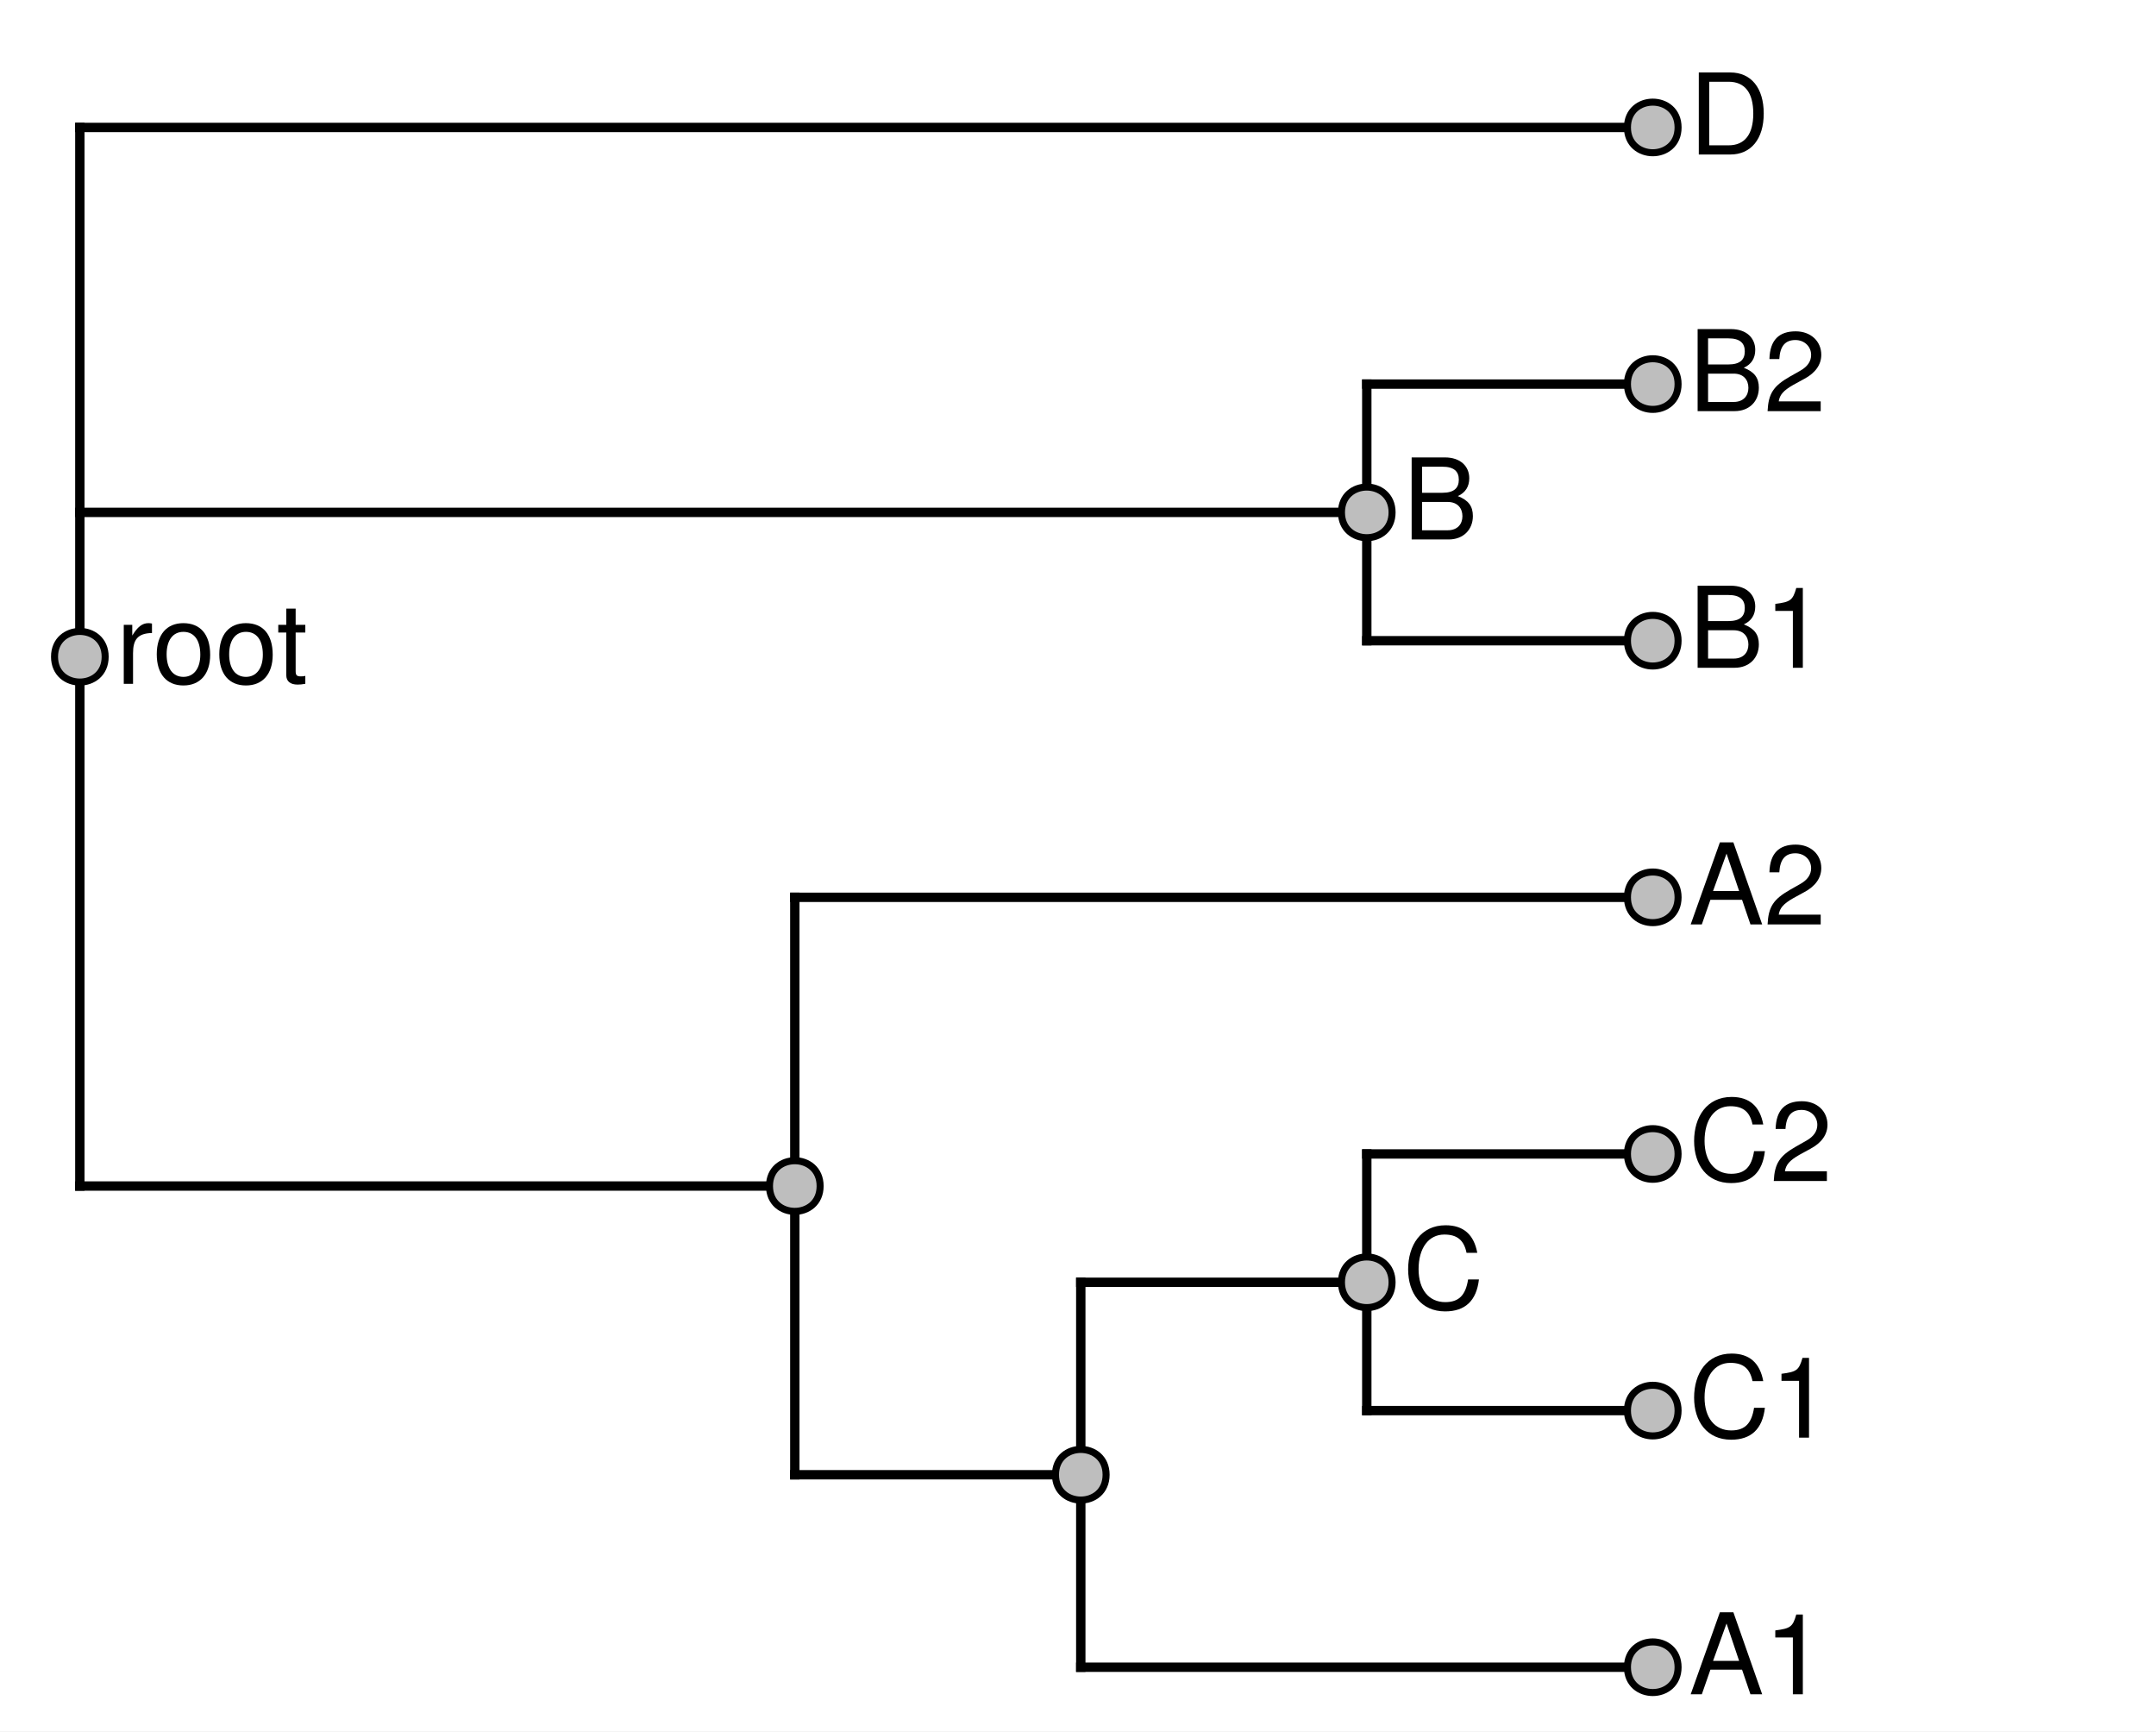
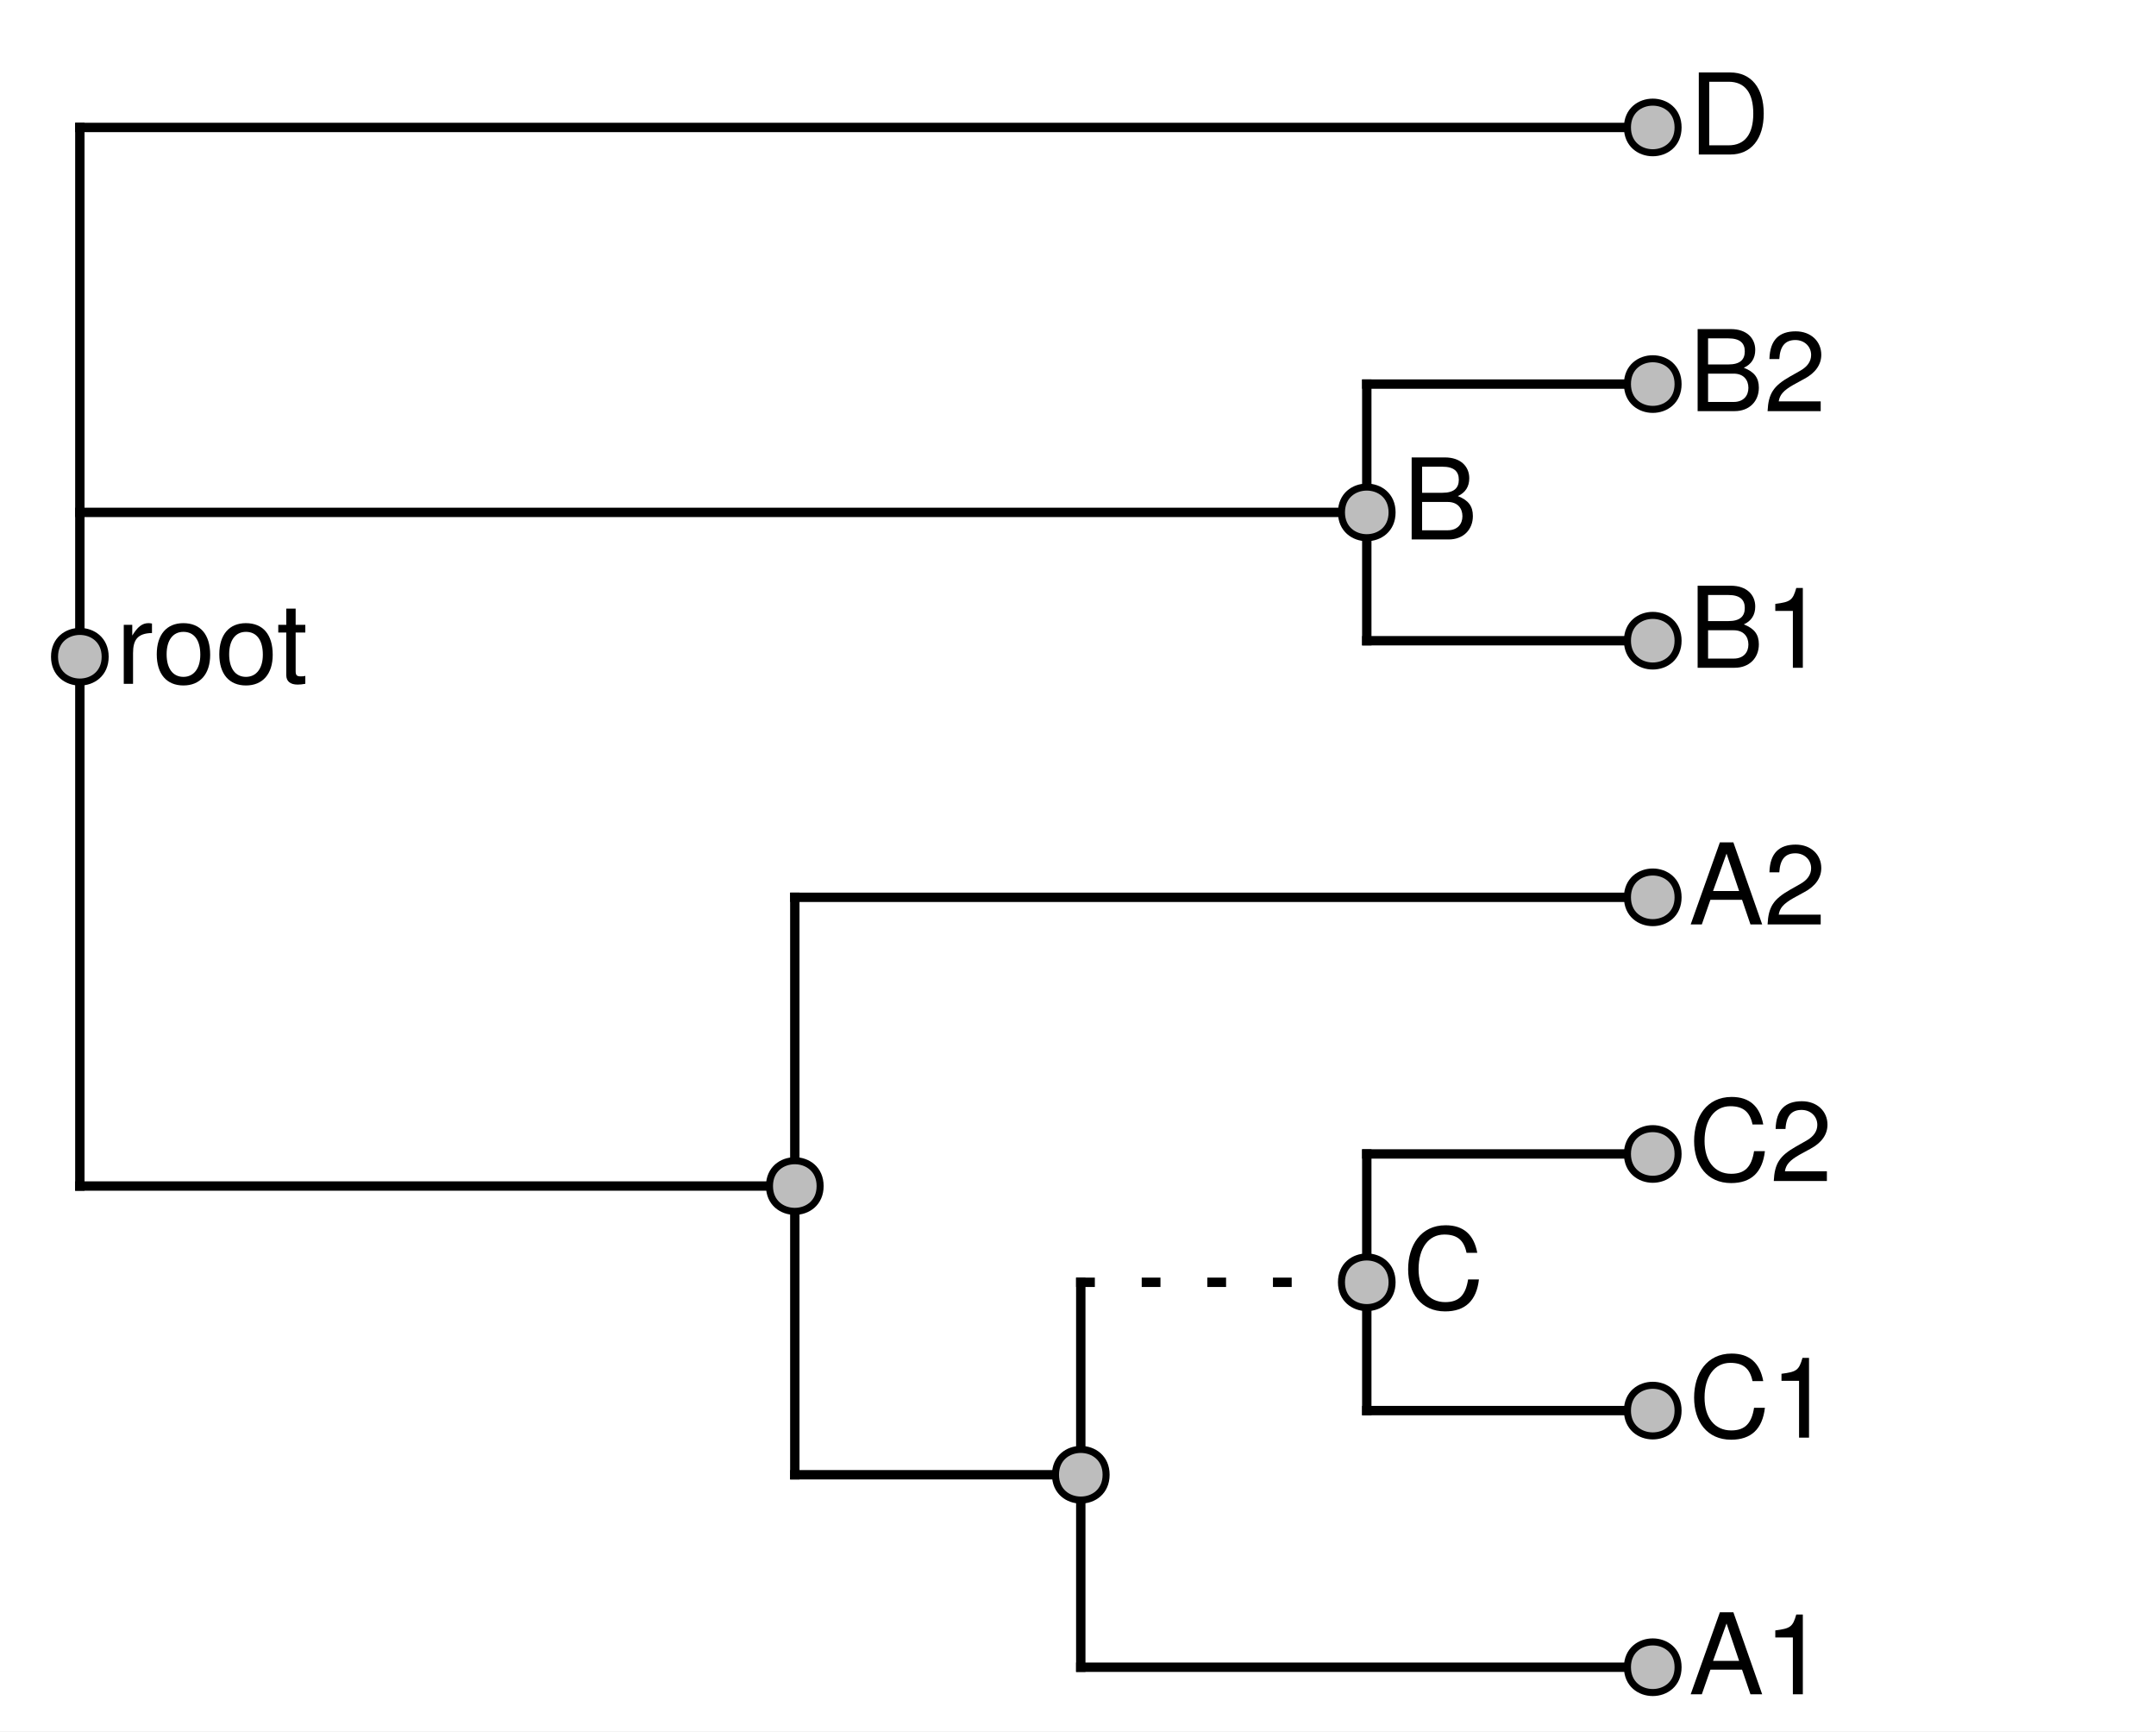
- <svg xmlns="http://www.w3.org/2000/svg" xmlns:xlink="http://www.w3.org/1999/xlink" width="345pt" height="277pt" viewBox="0 0 345 277" version="1.1">
-   <defs>
-     <g>
+ <svg xmlns="http://www.w3.org/2000/svg" xmlns:xlink="http://www.w3.org/1999/xlink" width="345pt" height="277pt" viewBox="0 0 345 277" version="1.1" id="svg6877">
+   <defs id="defs6758">
+     <g id="g6756">
      <symbol overflow="visible" id="glyph0-0">
-         <path style="stroke:none;" d="" />
+         <path style="stroke:none;" d="" id="path6726" />
      </symbol>
      <symbol overflow="visible" id="glyph0-1">
-         <path style="stroke:none;" d="M 11.75 0 L 7.141 -13.125 L 4.984 -13.125 L 0.312 0 L 2.094 0 L 3.469 -3.938 L 8.531 -3.938 L 9.875 0 Z M 8.062 -5.344 L 3.891 -5.344 L 6.047 -11.328 Z M 8.062 -5.344 " />
+         <path style="stroke:none;" d="M 11.75 0 L 7.141 -13.125 L 4.984 -13.125 L 0.312 0 L 2.094 0 L 3.469 -3.938 L 8.531 -3.938 L 9.875 0 Z M 8.062 -5.344 L 3.891 -5.344 L 6.047 -11.328 Z M 8.062 -5.344 " id="path6729" />
      </symbol>
      <symbol overflow="visible" id="glyph0-2">
-         <path style="stroke:none;" d="M 6.25 0 L 6.25 -12.766 L 5.203 -12.766 C 4.641 -10.797 4.281 -10.531 1.844 -10.219 L 1.844 -9.094 L 4.656 -9.094 L 4.656 0 Z M 6.25 0 " />
+         <path style="stroke:none;" d="M 6.25 0 L 6.25 -12.766 L 5.203 -12.766 C 4.641 -10.797 4.281 -10.531 1.844 -10.219 L 1.844 -9.094 L 4.656 -9.094 L 4.656 0 Z M 6.25 0 " id="path6732" />
      </symbol>
      <symbol overflow="visible" id="glyph0-3">
-         <path style="stroke:none;" d="M 12.188 -4.781 L 10.453 -4.781 C 10.062 -2.297 9.016 -1.156 6.797 -1.156 C 4.188 -1.156 2.531 -3.156 2.531 -6.422 C 2.531 -9.797 4.125 -11.969 6.656 -11.969 C 8.719 -11.969 9.797 -11.047 10.203 -9.047 L 11.922 -9.047 C 11.391 -11.938 9.734 -13.453 6.859 -13.453 C 2.875 -13.453 0.859 -10.234 0.859 -6.406 C 0.859 -2.578 2.938 0.328 6.781 0.328 C 9.984 0.328 11.797 -1.375 12.188 -4.781 Z M 12.188 -4.781 " />
+         <path style="stroke:none;" d="M 12.188 -4.781 L 10.453 -4.781 C 10.062 -2.297 9.016 -1.156 6.797 -1.156 C 4.188 -1.156 2.531 -3.156 2.531 -6.422 C 2.531 -9.797 4.125 -11.969 6.656 -11.969 C 8.719 -11.969 9.797 -11.047 10.203 -9.047 L 11.922 -9.047 C 11.391 -11.938 9.734 -13.453 6.859 -13.453 C 2.875 -13.453 0.859 -10.234 0.859 -6.406 C 0.859 -2.578 2.938 0.328 6.781 0.328 C 9.984 0.328 11.797 -1.375 12.188 -4.781 Z M 12.188 -4.781 " id="path6735" />
      </symbol>
      <symbol overflow="visible" id="glyph0-4">
-         <path style="stroke:none;" d="M 9.203 -9.016 C 9.203 -11.172 7.531 -12.766 5.109 -12.766 C 2.5 -12.766 0.984 -11.438 0.906 -8.328 L 2.484 -8.328 C 2.609 -10.469 3.484 -11.375 5.062 -11.375 C 6.5 -11.375 7.578 -10.344 7.578 -8.984 C 7.578 -7.969 6.984 -7.109 5.844 -6.469 L 4.188 -5.531 C 1.531 -4.016 0.75 -2.812 0.609 0 L 9.109 0 L 9.109 -1.562 L 2.391 -1.562 C 2.562 -2.609 3.125 -3.281 4.703 -4.188 L 6.5 -5.172 C 8.281 -6.125 9.203 -7.453 9.203 -9.016 Z M 9.203 -9.016 " />
+         <path style="stroke:none;" d="M 9.203 -9.016 C 9.203 -11.172 7.531 -12.766 5.109 -12.766 C 2.5 -12.766 0.984 -11.438 0.906 -8.328 L 2.484 -8.328 C 2.609 -10.469 3.484 -11.375 5.062 -11.375 C 6.5 -11.375 7.578 -10.344 7.578 -8.984 C 7.578 -7.969 6.984 -7.109 5.844 -6.469 L 4.188 -5.531 C 1.531 -4.016 0.75 -2.812 0.609 0 L 9.109 0 L 9.109 -1.562 L 2.391 -1.562 C 2.562 -2.609 3.125 -3.281 4.703 -4.188 L 6.5 -5.172 C 8.281 -6.125 9.203 -7.453 9.203 -9.016 Z M 9.203 -9.016 " id="path6738" />
      </symbol>
      <symbol overflow="visible" id="glyph0-5">
-         <path style="stroke:none;" d="M 11.219 -3.75 C 11.219 -5.328 10.5 -6.281 8.812 -6.938 C 10.016 -7.484 10.641 -8.453 10.641 -9.797 C 10.641 -11.703 9.234 -13.125 6.75 -13.125 L 1.422 -13.125 L 1.422 0 L 7.344 0 C 9.703 0 11.219 -1.578 11.219 -3.75 Z M 8.969 -9.562 C 8.969 -8.219 8.188 -7.469 6.344 -7.469 L 3.094 -7.469 L 3.094 -11.641 L 6.344 -11.641 C 8.188 -11.641 8.969 -10.891 8.969 -9.562 Z M 9.547 -3.719 C 9.547 -2.469 8.766 -1.469 7.188 -1.469 L 3.094 -1.469 L 3.094 -6 L 7.188 -6 C 8.766 -6 9.547 -5 9.547 -3.719 Z M 9.547 -3.719 " />
+         <path style="stroke:none;" d="M 11.219 -3.75 C 11.219 -5.328 10.5 -6.281 8.812 -6.938 C 10.016 -7.484 10.641 -8.453 10.641 -9.797 C 10.641 -11.703 9.234 -13.125 6.75 -13.125 L 1.422 -13.125 L 1.422 0 L 7.344 0 C 9.703 0 11.219 -1.578 11.219 -3.75 Z M 8.969 -9.562 C 8.969 -8.219 8.188 -7.469 6.344 -7.469 L 3.094 -7.469 L 3.094 -11.641 L 6.344 -11.641 C 8.188 -11.641 8.969 -10.891 8.969 -9.562 Z M 9.547 -3.719 C 9.547 -2.469 8.766 -1.469 7.188 -1.469 L 3.094 -1.469 L 3.094 -6 L 7.188 -6 C 8.766 -6 9.547 -5 9.547 -3.719 Z M 9.547 -3.719 " id="path6741" />
      </symbol>
      <symbol overflow="visible" id="glyph0-6">
-         <path style="stroke:none;" d="M 12 -6.562 C 12 -10.641 9.984 -13.125 6.656 -13.125 L 1.609 -13.125 L 1.609 0 L 6.656 0 C 9.969 0 12 -2.484 12 -6.562 Z M 10.328 -6.547 C 10.328 -3.234 8.969 -1.469 6.375 -1.469 L 3.281 -1.469 L 3.281 -11.641 L 6.375 -11.641 C 8.969 -11.641 10.328 -9.906 10.328 -6.547 Z M 10.328 -6.547 " />
+         <path style="stroke:none;" d="M 12 -6.562 C 12 -10.641 9.984 -13.125 6.656 -13.125 L 1.609 -13.125 L 1.609 0 L 6.656 0 C 9.969 0 12 -2.484 12 -6.562 Z M 10.328 -6.547 C 10.328 -3.234 8.969 -1.469 6.375 -1.469 L 3.281 -1.469 L 3.281 -11.641 L 6.375 -11.641 C 8.969 -11.641 10.328 -9.906 10.328 -6.547 Z M 10.328 -6.547 " id="path6744" />
      </symbol>
      <symbol overflow="visible" id="glyph0-7">
-         <path style="stroke:none;" d="M 5.781 -8.125 L 5.781 -9.641 C 5.531 -9.688 5.406 -9.703 5.203 -9.703 C 4.234 -9.703 3.484 -9.125 2.625 -7.719 L 2.625 -9.438 L 1.266 -9.438 L 1.266 0 L 2.75 0 L 2.75 -4.891 C 2.75 -7.016 3.453 -8.078 5.781 -8.125 Z M 5.781 -8.125 " />
+         <path style="stroke:none;" d="M 5.781 -8.125 L 5.781 -9.641 C 5.531 -9.688 5.406 -9.703 5.203 -9.703 C 4.234 -9.703 3.484 -9.125 2.625 -7.719 L 2.625 -9.438 L 1.266 -9.438 L 1.266 0 L 2.75 0 L 2.75 -4.891 C 2.75 -7.016 3.453 -8.078 5.781 -8.125 Z M 5.781 -8.125 " id="path6747" />
      </symbol>
      <symbol overflow="visible" id="glyph0-8">
-         <path style="stroke:none;" d="M 9.188 -4.641 C 9.188 -7.906 7.609 -9.703 4.891 -9.703 C 2.25 -9.703 0.641 -7.891 0.641 -4.719 C 0.641 -1.547 2.234 0.266 4.906 0.266 C 7.562 0.266 9.188 -1.547 9.188 -4.641 Z M 7.609 -4.656 C 7.609 -2.453 6.562 -1.109 4.906 -1.109 C 3.234 -1.109 2.219 -2.438 2.219 -4.719 C 2.219 -6.984 3.234 -8.312 4.906 -8.312 C 6.609 -8.312 7.609 -7 7.609 -4.656 Z M 7.609 -4.656 " />
+         <path style="stroke:none;" d="M 9.188 -4.641 C 9.188 -7.906 7.609 -9.703 4.891 -9.703 C 2.25 -9.703 0.641 -7.891 0.641 -4.719 C 0.641 -1.547 2.234 0.266 4.906 0.266 C 7.562 0.266 9.188 -1.547 9.188 -4.641 Z M 7.609 -4.656 C 7.609 -2.453 6.562 -1.109 4.906 -1.109 C 3.234 -1.109 2.219 -2.438 2.219 -4.719 C 2.219 -6.984 3.234 -8.312 4.906 -8.312 C 6.609 -8.312 7.609 -7 7.609 -4.656 Z M 7.609 -4.656 " id="path6750" />
      </symbol>
      <symbol overflow="visible" id="glyph0-9">
-         <path style="stroke:none;" d="M 4.578 0 L 4.578 -1.266 C 4.375 -1.203 4.141 -1.188 3.859 -1.188 C 3.203 -1.188 3.031 -1.375 3.031 -2.031 L 3.031 -8.203 L 4.578 -8.203 L 4.578 -9.438 L 3.031 -9.438 L 3.031 -12.031 L 1.531 -12.031 L 1.531 -9.438 L 0.25 -9.438 L 0.25 -8.203 L 1.531 -8.203 L 1.531 -1.375 C 1.531 -0.406 2.172 0.125 3.344 0.125 C 3.703 0.125 4.062 0.094 4.578 0 Z M 4.578 0 " />
+         <path style="stroke:none;" d="M 4.578 0 L 4.578 -1.266 C 4.375 -1.203 4.141 -1.188 3.859 -1.188 C 3.203 -1.188 3.031 -1.375 3.031 -2.031 L 3.031 -8.203 L 4.578 -8.203 L 4.578 -9.438 L 3.031 -9.438 L 3.031 -12.031 L 1.531 -12.031 L 1.531 -9.438 L 0.25 -9.438 L 0.25 -8.203 L 1.531 -8.203 L 1.531 -1.375 C 1.531 -0.406 2.172 0.125 3.344 0.125 C 3.703 0.125 4.062 0.094 4.578 0 Z M 4.578 0 " id="path6753" />
      </symbol>
    </g>
  </defs>
-   <g id="surface1">
-     <rect x="0" y="0" width="345" height="277" style="fill:rgb(100%,100%,100%);fill-opacity:1;stroke:none;" />
-     <path style="fill:none;stroke-width:1.5;stroke-linecap:square;stroke-linejoin:round;stroke:rgb(0%,0%,0%);stroke-opacity:1;stroke-miterlimit:10;" d="M 12.777 189.758 L 127.184 189.758 " />
-     <path style="fill:none;stroke-width:1.5;stroke-linecap:square;stroke-linejoin:round;stroke:rgb(0%,0%,0%);stroke-opacity:1;stroke-miterlimit:10;" d="M 127.184 235.945 L 172.945 235.945 " />
-     <path style="fill:none;stroke-width:1.5;stroke-linecap:square;stroke-linejoin:round;stroke:rgb(0%,0%,0%);stroke-opacity:1;stroke-miterlimit:10;" d="M 172.945 266.742 L 264.473 266.742 " />
-     <path style="fill:none;stroke-width:1.5;stroke-linecap:square;stroke-linejoin:round;stroke:rgb(0%,0%,0%);stroke-opacity:1;stroke-miterlimit:10;" d="M 172.945 205.152 L 218.711 205.152 " />
-     <path style="fill:none;stroke-width:1.5;stroke-linecap:square;stroke-linejoin:round;stroke:rgb(0%,0%,0%);stroke-opacity:1;stroke-miterlimit:10;" d="M 218.711 225.684 L 264.473 225.684 " />
-     <path style="fill:none;stroke-width:1.5;stroke-linecap:square;stroke-linejoin:round;stroke:rgb(0%,0%,0%);stroke-opacity:1;stroke-miterlimit:10;" d="M 218.711 184.625 L 264.473 184.625 " />
-     <path style="fill:none;stroke-width:1.5;stroke-linecap:square;stroke-linejoin:round;stroke:rgb(0%,0%,0%);stroke-opacity:1;stroke-miterlimit:10;" d="M 127.184 143.566 L 264.473 143.566 " />
-     <path style="fill:none;stroke-width:1.5;stroke-linecap:square;stroke-linejoin:round;stroke:rgb(0%,0%,0%);stroke-opacity:1;stroke-miterlimit:10;" d="M 12.777 81.977 L 218.711 81.977 " />
-     <path style="fill:none;stroke-width:1.5;stroke-linecap:square;stroke-linejoin:round;stroke:rgb(0%,0%,0%);stroke-opacity:1;stroke-miterlimit:10;" d="M 218.711 102.508 L 264.473 102.508 " />
-     <path style="fill:none;stroke-width:1.5;stroke-linecap:square;stroke-linejoin:round;stroke:rgb(0%,0%,0%);stroke-opacity:1;stroke-miterlimit:10;" d="M 218.711 61.449 L 264.473 61.449 " />
-     <path style="fill:none;stroke-width:1.5;stroke-linecap:square;stroke-linejoin:round;stroke:rgb(0%,0%,0%);stroke-opacity:1;stroke-miterlimit:10;" d="M 12.777 20.391 L 264.473 20.391 " />
-     <path style="fill:none;stroke-width:1.5;stroke-linecap:square;stroke-linejoin:round;stroke:rgb(0%,0%,0%);stroke-opacity:1;stroke-miterlimit:10;" d="M 12.777 189.758 L 12.777 20.391 " />
-     <path style="fill:none;stroke-width:1.5;stroke-linecap:square;stroke-linejoin:round;stroke:rgb(0%,0%,0%);stroke-opacity:1;stroke-miterlimit:10;" d="M 127.184 235.945 L 127.184 143.566 " />
-     <path style="fill:none;stroke-width:1.5;stroke-linecap:square;stroke-linejoin:round;stroke:rgb(0%,0%,0%);stroke-opacity:1;stroke-miterlimit:10;" d="M 172.945 266.742 L 172.945 205.152 " />
-     <path style="fill:none;stroke-width:1.5;stroke-linecap:square;stroke-linejoin:round;stroke:rgb(0%,0%,0%);stroke-opacity:1;stroke-miterlimit:10;" d="M 218.711 225.684 L 218.711 184.625 " />
-     <path style="fill:none;stroke-width:1.5;stroke-linecap:square;stroke-linejoin:round;stroke:rgb(0%,0%,0%);stroke-opacity:1;stroke-miterlimit:10;" d="M 218.711 102.508 L 218.711 61.449 " />
-     <path style="fill-rule:nonzero;fill:rgb(74.51%,74.51%,74.51%);fill-opacity:1;stroke-width:1.125;stroke-linecap:round;stroke-linejoin:round;stroke:rgb(0%,0%,0%);stroke-opacity:1;stroke-miterlimit:10;" d="M 131.234 189.758 C 131.234 195.156 123.133 195.156 123.133 189.758 C 123.133 184.355 131.234 184.355 131.234 189.758 " />
-     <path style="fill-rule:nonzero;fill:rgb(74.51%,74.51%,74.51%);fill-opacity:1;stroke-width:1.125;stroke-linecap:round;stroke-linejoin:round;stroke:rgb(0%,0%,0%);stroke-opacity:1;stroke-miterlimit:10;" d="M 176.996 235.945 C 176.996 241.348 168.898 241.348 168.898 235.945 C 168.898 230.547 176.996 230.547 176.996 235.945 " />
-     <path style="fill-rule:nonzero;fill:rgb(74.51%,74.51%,74.51%);fill-opacity:1;stroke-width:1.125;stroke-linecap:round;stroke-linejoin:round;stroke:rgb(0%,0%,0%);stroke-opacity:1;stroke-miterlimit:10;" d="M 268.523 266.742 C 268.523 272.141 260.422 272.141 260.422 266.742 C 260.422 261.34 268.523 261.34 268.523 266.742 " />
-     <path style="fill-rule:nonzero;fill:rgb(74.51%,74.51%,74.51%);fill-opacity:1;stroke-width:1.125;stroke-linecap:round;stroke-linejoin:round;stroke:rgb(0%,0%,0%);stroke-opacity:1;stroke-miterlimit:10;" d="M 222.758 205.152 C 222.758 210.555 214.66 210.555 214.66 205.152 C 214.66 199.754 222.758 199.754 222.758 205.152 " />
-     <path style="fill-rule:nonzero;fill:rgb(74.51%,74.51%,74.51%);fill-opacity:1;stroke-width:1.125;stroke-linecap:round;stroke-linejoin:round;stroke:rgb(0%,0%,0%);stroke-opacity:1;stroke-miterlimit:10;" d="M 268.523 225.684 C 268.523 231.082 260.422 231.082 260.422 225.684 C 260.422 220.281 268.523 220.281 268.523 225.684 " />
-     <path style="fill-rule:nonzero;fill:rgb(74.51%,74.51%,74.51%);fill-opacity:1;stroke-width:1.125;stroke-linecap:round;stroke-linejoin:round;stroke:rgb(0%,0%,0%);stroke-opacity:1;stroke-miterlimit:10;" d="M 268.523 184.625 C 268.523 190.023 260.422 190.023 260.422 184.625 C 260.422 179.223 268.523 179.223 268.523 184.625 " />
-     <path style="fill-rule:nonzero;fill:rgb(74.51%,74.51%,74.51%);fill-opacity:1;stroke-width:1.125;stroke-linecap:round;stroke-linejoin:round;stroke:rgb(0%,0%,0%);stroke-opacity:1;stroke-miterlimit:10;" d="M 268.523 143.566 C 268.523 148.965 260.422 148.965 260.422 143.566 C 260.422 138.164 268.523 138.164 268.523 143.566 " />
-     <path style="fill-rule:nonzero;fill:rgb(74.51%,74.51%,74.51%);fill-opacity:1;stroke-width:1.125;stroke-linecap:round;stroke-linejoin:round;stroke:rgb(0%,0%,0%);stroke-opacity:1;stroke-miterlimit:10;" d="M 222.758 81.977 C 222.758 87.379 214.66 87.379 214.66 81.977 C 214.66 76.578 222.758 76.578 222.758 81.977 " />
-     <path style="fill-rule:nonzero;fill:rgb(74.51%,74.51%,74.51%);fill-opacity:1;stroke-width:1.125;stroke-linecap:round;stroke-linejoin:round;stroke:rgb(0%,0%,0%);stroke-opacity:1;stroke-miterlimit:10;" d="M 268.523 102.508 C 268.523 107.906 260.422 107.906 260.422 102.508 C 260.422 97.105 268.523 97.105 268.523 102.508 " />
-     <path style="fill-rule:nonzero;fill:rgb(74.51%,74.51%,74.51%);fill-opacity:1;stroke-width:1.125;stroke-linecap:round;stroke-linejoin:round;stroke:rgb(0%,0%,0%);stroke-opacity:1;stroke-miterlimit:10;" d="M 268.523 61.449 C 268.523 66.848 260.422 66.848 260.422 61.449 C 260.422 56.047 268.523 56.047 268.523 61.449 " />
-     <path style="fill-rule:nonzero;fill:rgb(74.51%,74.51%,74.51%);fill-opacity:1;stroke-width:1.125;stroke-linecap:round;stroke-linejoin:round;stroke:rgb(0%,0%,0%);stroke-opacity:1;stroke-miterlimit:10;" d="M 268.523 20.391 C 268.523 25.789 260.422 25.789 260.422 20.391 C 260.422 14.992 268.523 14.992 268.523 20.391 " />
-     <g style="fill:rgb(0%,0%,0%);fill-opacity:1;">
-       <use xlink:href="#glyph0-1" x="270.23" y="271.07" />
-       <use xlink:href="#glyph0-2" x="282.236" y="271.07" />
-     </g>
-     <g style="fill:rgb(0%,0%,0%);fill-opacity:1;">
-       <use xlink:href="#glyph0-3" x="270.23" y="230.012" />
-       <use xlink:href="#glyph0-2" x="283.227" y="230.012" />
-     </g>
-     <g style="fill:rgb(0%,0%,0%);fill-opacity:1;">
-       <use xlink:href="#glyph0-3" x="270.23" y="188.953" />
-       <use xlink:href="#glyph0-4" x="283.227" y="188.953" />
-     </g>
-     <g style="fill:rgb(0%,0%,0%);fill-opacity:1;">
-       <use xlink:href="#glyph0-1" x="270.23" y="147.895" />
-       <use xlink:href="#glyph0-4" x="282.236" y="147.895" />
-     </g>
-     <g style="fill:rgb(0%,0%,0%);fill-opacity:1;">
-       <use xlink:href="#glyph0-5" x="270.23" y="106.836" />
-       <use xlink:href="#glyph0-2" x="282.236" y="106.836" />
-     </g>
-     <g style="fill:rgb(0%,0%,0%);fill-opacity:1;">
-       <use xlink:href="#glyph0-5" x="270.23" y="65.777" />
-       <use xlink:href="#glyph0-4" x="282.236" y="65.777" />
-     </g>
-     <g style="fill:rgb(0%,0%,0%);fill-opacity:1;">
-       <use xlink:href="#glyph0-6" x="270.23" y="24.719" />
-     </g>
-     <path style="fill-rule:nonzero;fill:rgb(74.51%,74.51%,74.51%);fill-opacity:1;stroke-width:1.125;stroke-linecap:round;stroke-linejoin:round;stroke:rgb(0%,0%,0%);stroke-opacity:1;stroke-miterlimit:10;" d="M 16.828 105.074 C 16.828 110.473 8.727 110.473 8.727 105.074 C 8.727 99.672 16.828 99.672 16.828 105.074 " />
-     <g style="fill:rgb(0%,0%,0%);fill-opacity:1;">
-       <use xlink:href="#glyph0-7" x="18.539" y="109.402" />
-       <use xlink:href="#glyph0-8" x="24.443" y="109.402" />
-       <use xlink:href="#glyph0-8" x="34.451" y="109.402" />
-       <use xlink:href="#glyph0-9" x="44.279" y="109.402" />
-     </g>
-     <g style="fill:rgb(0%,0%,0%);fill-opacity:1;">
-       <use xlink:href="#glyph0-3" x="224.469" y="209.484" />
-     </g>
-     <g style="fill:rgb(0%,0%,0%);fill-opacity:1;">
-       <use xlink:href="#glyph0-5" x="224.469" y="86.309" />
-     </g>
+   <rect id="rect6760" style="fill:#ffffff;fill-opacity:1;stroke:none;stroke-width:1.5;stroke-miterlimit:10;stroke-dasharray:1.5,9;stroke-dashoffset:0" height="277" width="345" y="0" x="0" />
+   <path id="path6762" d="M 12.777,189.758 H 127.184" style="fill:none;stroke:#000000;stroke-width:1.5;stroke-linecap:square;stroke-linejoin:round;stroke-miterlimit:10;stroke-opacity:1" />
+   <path id="path6764" d="m 127.184,235.945 h 45.762" style="fill:none;stroke:#000000;stroke-width:1.5;stroke-linecap:square;stroke-linejoin:round;stroke-miterlimit:10;stroke-opacity:1" />
+   <path id="path6766" d="m 172.945,266.742 h 91.527" style="fill:none;stroke:#000000;stroke-width:1.5;stroke-linecap:square;stroke-linejoin:round;stroke-miterlimit:10;stroke-opacity:1" />
+   <path id="path6768" d="m 172.945,205.152 h 45.766" style="fill:none;stroke:#000000;stroke-width:1.5;stroke-linecap:square;stroke-linejoin:round;stroke-miterlimit:10;stroke-opacity:1;stroke-dasharray:1.5,9;stroke-dashoffset:0" />
+   <path id="path6770" d="m 218.711,225.684 h 45.762" style="fill:none;stroke:#000000;stroke-width:1.5;stroke-linecap:square;stroke-linejoin:round;stroke-miterlimit:10;stroke-opacity:1" />
+   <path id="path6772" d="m 218.711,184.625 h 45.762" style="fill:none;stroke:#000000;stroke-width:1.5;stroke-linecap:square;stroke-linejoin:round;stroke-miterlimit:10;stroke-opacity:1" />
+   <path id="path6774" d="M 127.184,143.566 H 264.473" style="fill:none;stroke:#000000;stroke-width:1.5;stroke-linecap:square;stroke-linejoin:round;stroke-miterlimit:10;stroke-opacity:1" />
+   <path id="path6776" d="M 12.777,81.977 H 218.711" style="fill:none;stroke:#000000;stroke-width:1.5;stroke-linecap:square;stroke-linejoin:round;stroke-miterlimit:10;stroke-opacity:1" />
+   <path id="path6778" d="m 218.711,102.508 h 45.762" style="fill:none;stroke:#000000;stroke-width:1.5;stroke-linecap:square;stroke-linejoin:round;stroke-miterlimit:10;stroke-opacity:1" />
+   <path id="path6780" d="m 218.711,61.449 h 45.762" style="fill:none;stroke:#000000;stroke-width:1.5;stroke-linecap:square;stroke-linejoin:round;stroke-miterlimit:10;stroke-opacity:1" />
+   <path id="path6782" d="M 12.777,20.391 H 264.473" style="fill:none;stroke:#000000;stroke-width:1.5;stroke-linecap:square;stroke-linejoin:round;stroke-miterlimit:10;stroke-opacity:1" />
+   <path id="path6784" d="M 12.777,189.758 V 20.391" style="fill:none;stroke:#000000;stroke-width:1.5;stroke-linecap:square;stroke-linejoin:round;stroke-miterlimit:10;stroke-opacity:1" />
+   <path id="path6786" d="m 127.184,235.945 v -92.379" style="fill:none;stroke:#000000;stroke-width:1.5;stroke-linecap:square;stroke-linejoin:round;stroke-miterlimit:10;stroke-opacity:1" />
+   <path id="path6788" d="M 172.945,266.742 V 205.152" style="fill:none;stroke:#000000;stroke-width:1.5;stroke-linecap:square;stroke-linejoin:round;stroke-miterlimit:10;stroke-opacity:1" />
+   <path id="path6790" d="M 218.711,225.684 V 184.625" style="fill:none;stroke:#000000;stroke-width:1.5;stroke-linecap:square;stroke-linejoin:round;stroke-miterlimit:10;stroke-opacity:1" />
+   <path id="path6792" d="M 218.711,102.508 V 61.449" style="fill:none;stroke:#000000;stroke-width:1.5;stroke-linecap:square;stroke-linejoin:round;stroke-miterlimit:10;stroke-opacity:1" />
+   <path id="path6794" d="m 131.234,189.758 c 0,5.398 -8.102,5.398 -8.102,0 0,-5.402 8.102,-5.402 8.102,0" style="fill:#bdbdbd;fill-opacity:1;fill-rule:nonzero;stroke:#000000;stroke-width:1.125;stroke-linecap:round;stroke-linejoin:round;stroke-miterlimit:10;stroke-opacity:1" />
+   <path id="path6796" d="m 176.996,235.945 c 0,5.402 -8.098,5.402 -8.098,0 0,-5.398 8.098,-5.398 8.098,0" style="fill:#bdbdbd;fill-opacity:1;fill-rule:nonzero;stroke:#000000;stroke-width:1.125;stroke-linecap:round;stroke-linejoin:round;stroke-miterlimit:10;stroke-opacity:1" />
+   <path id="path6798" d="m 268.523,266.742 c 0,5.398 -8.102,5.398 -8.102,0 0,-5.402 8.102,-5.402 8.102,0" style="fill:#bdbdbd;fill-opacity:1;fill-rule:nonzero;stroke:#000000;stroke-width:1.125;stroke-linecap:round;stroke-linejoin:round;stroke-miterlimit:10;stroke-opacity:1" />
+   <path id="path6800" d="m 222.758,205.152 c 0,5.402 -8.098,5.402 -8.098,0 0,-5.398 8.098,-5.398 8.098,0" style="fill:#bdbdbd;fill-opacity:1;fill-rule:nonzero;stroke:#000000;stroke-width:1.125;stroke-linecap:round;stroke-linejoin:round;stroke-miterlimit:10;stroke-opacity:1" />
+   <path id="path6802" d="m 268.523,225.684 c 0,5.398 -8.102,5.398 -8.102,0 0,-5.402 8.102,-5.402 8.102,0" style="fill:#bdbdbd;fill-opacity:1;fill-rule:nonzero;stroke:#000000;stroke-width:1.125;stroke-linecap:round;stroke-linejoin:round;stroke-miterlimit:10;stroke-opacity:1" />
+   <path id="path6804" d="m 268.523,184.625 c 0,5.398 -8.102,5.398 -8.102,0 0,-5.402 8.102,-5.402 8.102,0" style="fill:#bdbdbd;fill-opacity:1;fill-rule:nonzero;stroke:#000000;stroke-width:1.125;stroke-linecap:round;stroke-linejoin:round;stroke-miterlimit:10;stroke-opacity:1" />
+   <path id="path6806" d="m 268.523,143.566 c 0,5.398 -8.102,5.398 -8.102,0 0,-5.402 8.102,-5.402 8.102,0" style="fill:#bdbdbd;fill-opacity:1;fill-rule:nonzero;stroke:#000000;stroke-width:1.125;stroke-linecap:round;stroke-linejoin:round;stroke-miterlimit:10;stroke-opacity:1" />
+   <path id="path6808" d="m 222.758,81.977 c 0,5.402 -8.098,5.402 -8.098,0 0,-5.398 8.098,-5.398 8.098,0" style="fill:#bdbdbd;fill-opacity:1;fill-rule:nonzero;stroke:#000000;stroke-width:1.125;stroke-linecap:round;stroke-linejoin:round;stroke-miterlimit:10;stroke-opacity:1" />
+   <path id="path6810" d="m 268.523,102.508 c 0,5.398 -8.102,5.398 -8.102,0 0,-5.402 8.102,-5.402 8.102,0" style="fill:#bdbdbd;fill-opacity:1;fill-rule:nonzero;stroke:#000000;stroke-width:1.125;stroke-linecap:round;stroke-linejoin:round;stroke-miterlimit:10;stroke-opacity:1" />
+   <path id="path6812" d="m 268.523,61.449 c 0,5.398 -8.102,5.398 -8.102,0 0,-5.402 8.102,-5.402 8.102,0" style="fill:#bdbdbd;fill-opacity:1;fill-rule:nonzero;stroke:#000000;stroke-width:1.125;stroke-linecap:round;stroke-linejoin:round;stroke-miterlimit:10;stroke-opacity:1" />
+   <path id="path6814" d="m 268.523,20.391 c 0,5.398 -8.102,5.398 -8.102,0 0,-5.398 8.102,-5.398 8.102,0" style="fill:#bdbdbd;fill-opacity:1;fill-rule:nonzero;stroke:#000000;stroke-width:1.125;stroke-linecap:round;stroke-linejoin:round;stroke-miterlimit:10;stroke-opacity:1" />
+   <g id="g6820" style="fill:#000000;fill-opacity:1">
+     <use height="100%" width="100%" id="use6816" y="271.07" x="270.23" xlink:href="#glyph0-1" />
+     <use height="100%" width="100%" id="use6818" y="271.07" x="282.236" xlink:href="#glyph0-2" />
+   </g>
+   <g id="g6826" style="fill:#000000;fill-opacity:1">
+     <use height="100%" width="100%" id="use6822" y="230.012" x="270.23" xlink:href="#glyph0-3" />
+     <use height="100%" width="100%" id="use6824" y="230.012" x="283.227" xlink:href="#glyph0-2" />
+   </g>
+   <g id="g6832" style="fill:#000000;fill-opacity:1">
+     <use height="100%" width="100%" id="use6828" y="188.953" x="270.23" xlink:href="#glyph0-3" />
+     <use height="100%" width="100%" id="use6830" y="188.953" x="283.227" xlink:href="#glyph0-4" />
+   </g>
+   <g id="g6838" style="fill:#000000;fill-opacity:1">
+     <use height="100%" width="100%" id="use6834" y="147.895" x="270.23" xlink:href="#glyph0-1" />
+     <use height="100%" width="100%" id="use6836" y="147.895" x="282.236" xlink:href="#glyph0-4" />
+   </g>
+   <g id="g6844" style="fill:#000000;fill-opacity:1">
+     <use height="100%" width="100%" id="use6840" y="106.836" x="270.23" xlink:href="#glyph0-5" />
+     <use height="100%" width="100%" id="use6842" y="106.836" x="282.236" xlink:href="#glyph0-2" />
+   </g>
+   <g id="g6850" style="fill:#000000;fill-opacity:1">
+     <use height="100%" width="100%" id="use6846" y="65.777" x="270.23" xlink:href="#glyph0-5" />
+     <use height="100%" width="100%" id="use6848" y="65.777" x="282.236" xlink:href="#glyph0-4" />
+   </g>
+   <g id="g6854" style="fill:#000000;fill-opacity:1">
+     <use height="100%" width="100%" id="use6852" y="24.719" x="270.23" xlink:href="#glyph0-6" />
+   </g>
+   <path id="path6856" d="m 16.828,105.074 c 0,5.398 -8.102,5.398 -8.102,0 0,-5.402 8.102,-5.402 8.102,0" style="fill:#bdbdbd;fill-opacity:1;fill-rule:nonzero;stroke:#000000;stroke-width:1.125;stroke-linecap:round;stroke-linejoin:round;stroke-miterlimit:10;stroke-opacity:1" />
+   <g id="g6866" style="fill:#000000;fill-opacity:1">
+     <use height="100%" width="100%" id="use6858" y="109.402" x="18.539" xlink:href="#glyph0-7" />
+     <use height="100%" width="100%" id="use6860" y="109.402" x="24.443" xlink:href="#glyph0-8" />
+     <use height="100%" width="100%" id="use6862" y="109.402" x="34.451" xlink:href="#glyph0-8" />
+     <use height="100%" width="100%" id="use6864" y="109.402" x="44.279" xlink:href="#glyph0-9" />
+   </g>
+   <g id="g6870" style="fill:#000000;fill-opacity:1">
+     <use height="100%" width="100%" id="use6868" y="209.484" x="224.469" xlink:href="#glyph0-3" />
+   </g>
+   <g id="g6874" style="fill:#000000;fill-opacity:1">
+     <use height="100%" width="100%" id="use6872" y="86.309" x="224.469" xlink:href="#glyph0-5" />
  </g>
</svg>
